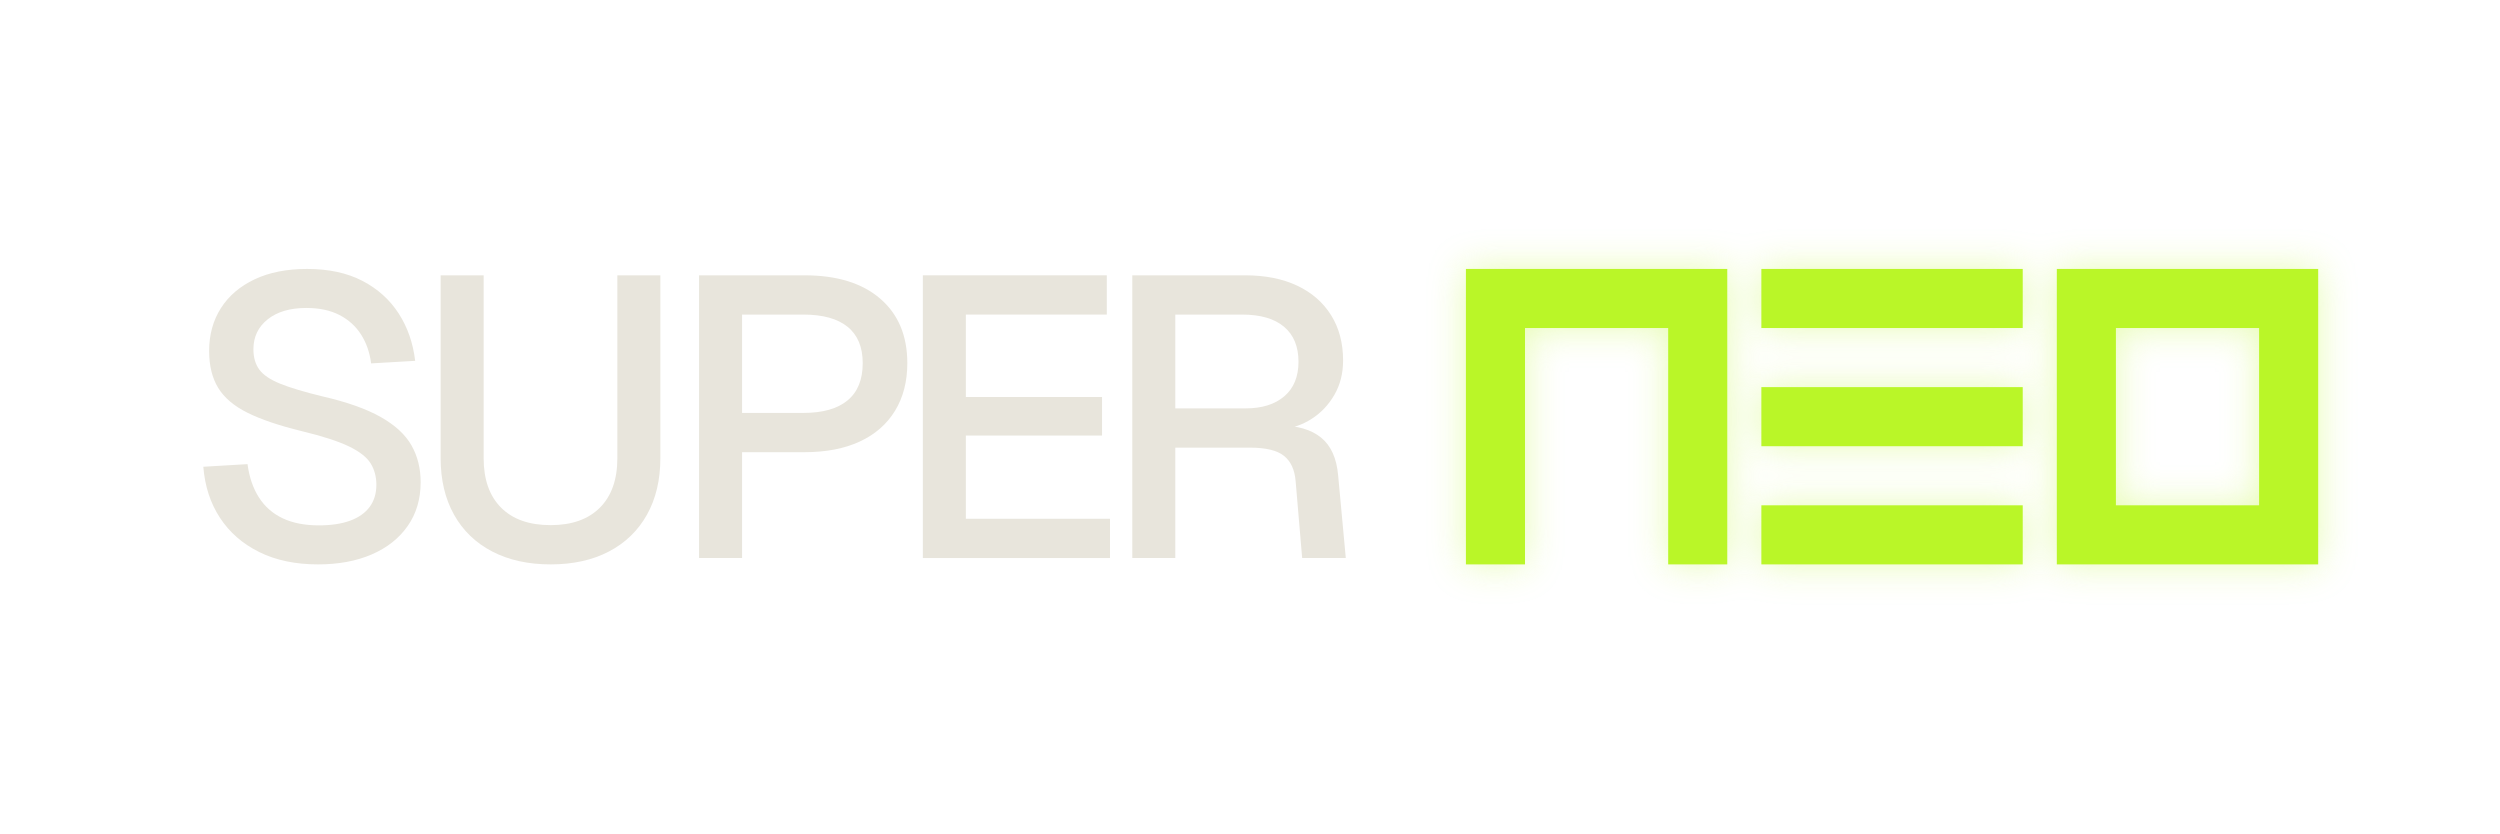
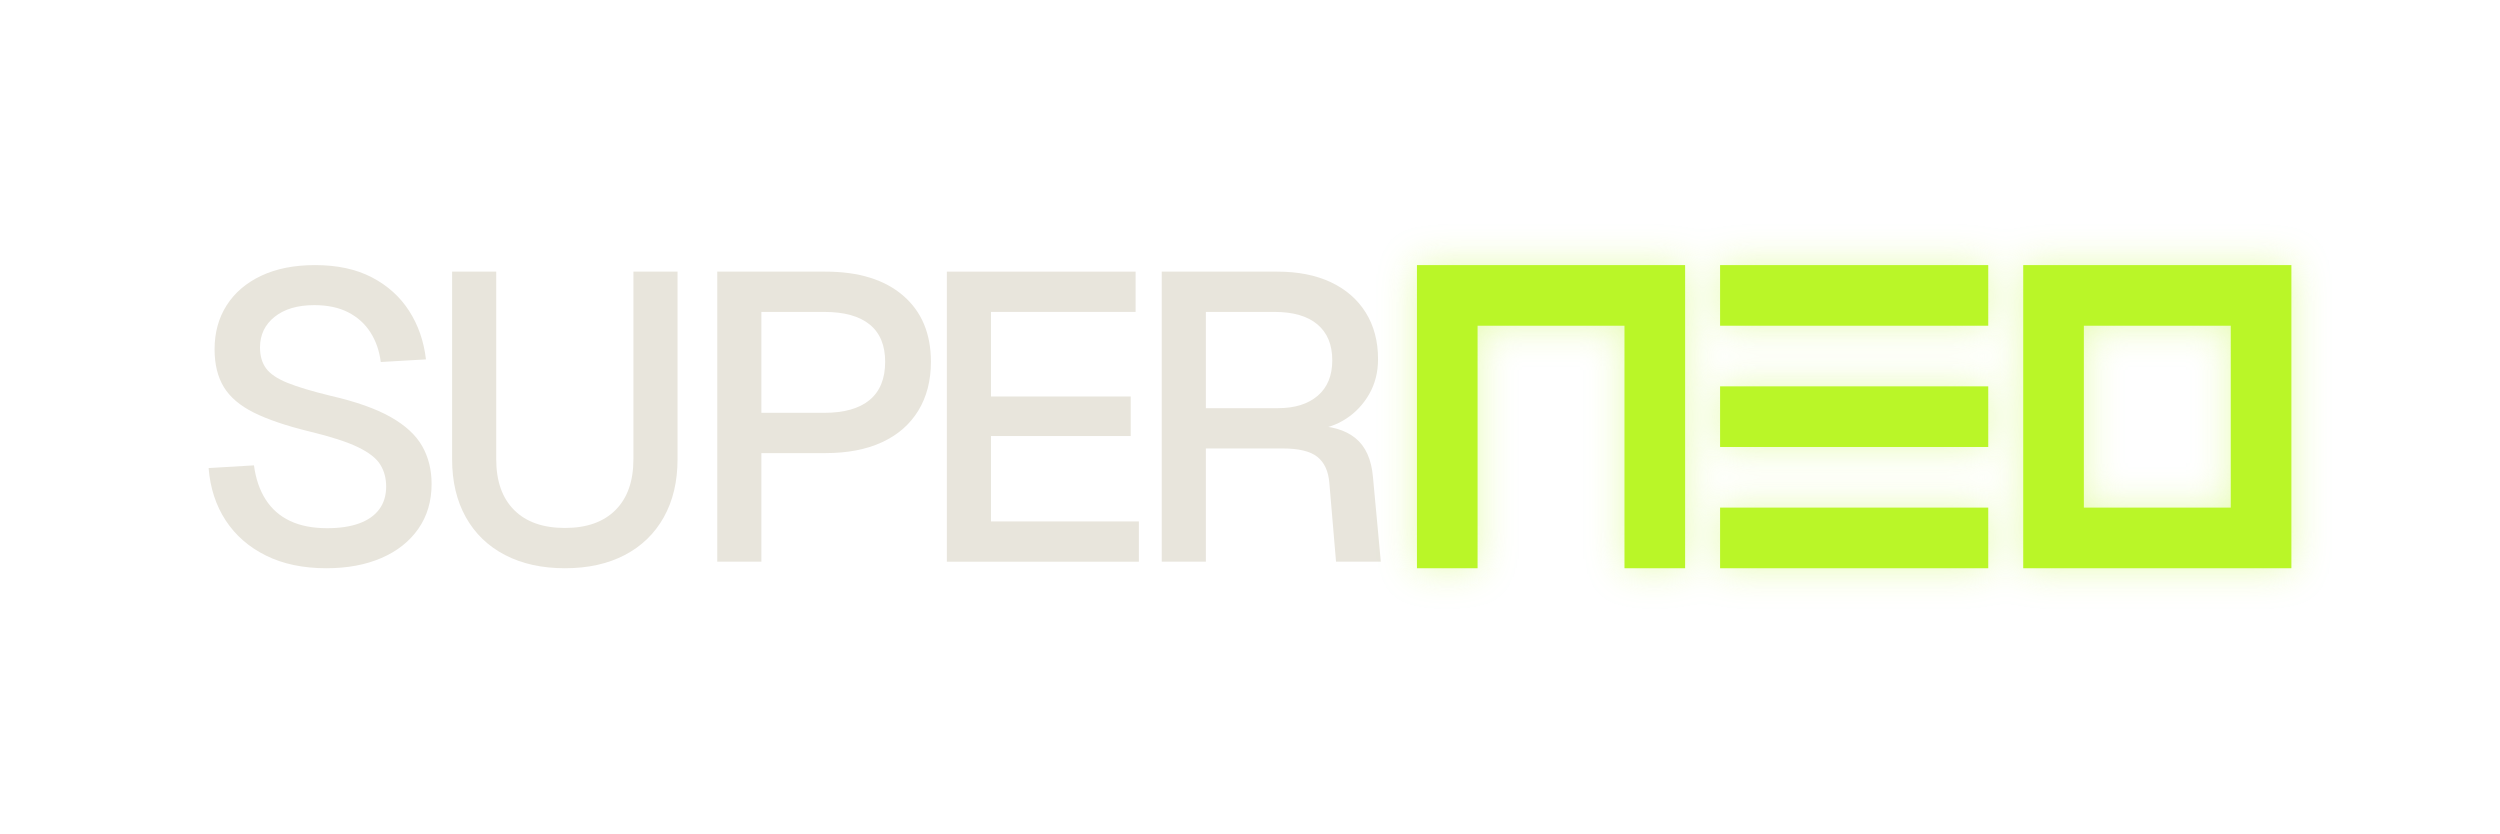
- <svg xmlns="http://www.w3.org/2000/svg" width="1500" height="500" viewBox="0 -66.667 2200 733.333">
+ <svg xmlns="http://www.w3.org/2000/svg" width="1500" height="500" viewBox="0 -57.369 2144.216 714.739">
  <defs>
    <filter id="glow" x="-20%" y="-40%" width="140%" height="180%">
      <feGaussianBlur stdDeviation="16" />
    </filter>
    <g id="neo" fill="#BAF628">
      <path d="M0 260V0H230V260H178V52H52V260Z" />
      <g transform="translate(260)">
        <rect width="230" height="52" />
        <rect y="104" width="230" height="52" />
        <rect y="208" width="230" height="52" />
      </g>
      <path fill-rule="evenodd" d="M520 0H750V260H520ZM572 52V208H698V52Z" />
    </g>
  </defs>
  <g transform="translate(160 170)">
    <g fill="#E8E5DC" transform="translate(0 254.3935) scale(0.3504043 -0.3504043)">
      <path d="M342.2 -16Q257 -16 194.4 15Q131.8 46 95.8 101Q59.8 156 54 229.2L165.001 235.8Q171.601 186.4 193.801 151.901Q216.001 117.401 253.501 99.701Q291.001 82.001 344.2 82.001Q390.2 82.001 422.4 93.701Q454.6 105.401 471.6 128.201Q488.6 151 488.6 184Q488.6 214.2 474.3 237.5Q460 260.8 419.7 280.3Q379.4 299.8 300.601 318.799Q215.6 339.599 164.8 364.899Q114 390.199 91.3 427.4Q68.6 464.6 68.6 520Q68.6 581.2 98.2 627.6Q127.8 674 183 700Q238.2 726 314.601 726Q396.001 726 453.601 696Q511.201 666 544.701 614Q578.201 562 586.001 495.2L475.4 488.8Q470.2 529.8 450.2 561.199Q430.2 592.599 395.9 610.299Q361.6 627.999 312.601 627.999Q251.401 627.999 215.601 599.399Q179.801 570.799 179.801 524.4Q179.801 493.6 194.501 473.4Q209.201 453.2 246.501 438Q283.801 422.8 353 406Q445.201 384.8 499.401 354.2Q553.601 323.6 576.701 283Q599.801 242.4 599.801 190.4Q599.801 127 567.301 80.5Q534.801 34 476.901 9Q419.001 -16 342.2 -16Z" transform="translate(0)" />
      <path d="M347.2 -16Q262.776 -16 200.488 16.4Q138.2 48.8 104.6 108.895Q71 168.99 71 250.8V710H179.001V250.8Q179.001 170.438 222.801 126.52Q266.601 82.601 347.2 82.601Q427.2 82.601 471 126.52Q514.799 170.438 514.799 250.8V710H622.801V250.8Q622.801 168.99 589.201 108.895Q555.601 48.8 493.699 16.4Q431.798 -16 347.2 -16Z" transform="translate(579)" />
      <path d="M86 0V710H350.8Q472.8 710 540.901 651.4Q609.001 592.8 609.001 489.4Q609.001 420.2 578.101 369.7Q547.201 319.199 489.5 292.499Q431.8 265.799 350.8 265.799H194.001V0ZM194.001 364.4H347.8Q421 364.4 458.999 395.9Q496.999 427.4 496.999 489.4Q496.999 549.799 459.099 580.599Q421.2 611.399 347.8 611.399H194.001Z" transform="translate(1213)" />
      <path d="M86 0V710H548.001V611.399H194.001V404.4H536.001V307.6H194.001V98.601H556.001V0Z" transform="translate(1775)" />
      <path d="M86 0V710H369Q445.001 710 500.101 684Q555.201 658 585.301 609.8Q615.401 561.6 615.401 496Q615.401 447.6 593.601 409.9Q571.801 372.2 536.601 349.6Q501.401 327 460.801 323.6L455.601 332.8Q522.601 332.8 560.001 302.5Q597.401 272.2 603.001 207.2L622.201 0H512.599L496.199 193.2Q492.599 236.2 466.8 256.699Q441 277.199 381.8 277.199H194.001V0ZM194.001 375.8H370.6Q432.4 375.8 467.9 406.3Q503.399 436.8 503.399 493Q503.399 550.199 467.1 580.799Q430.8 611.399 361.8 611.399H194.001Z" transform="translate(2301)" />
    </g>
-     <g transform="translate(1130 0)">
+     <g transform="translate(1055.294 0)">
      <use href="#neo" opacity=".35" filter="url(#glow)" />
      <use href="#neo" />
    </g>
  </g>
</svg>
